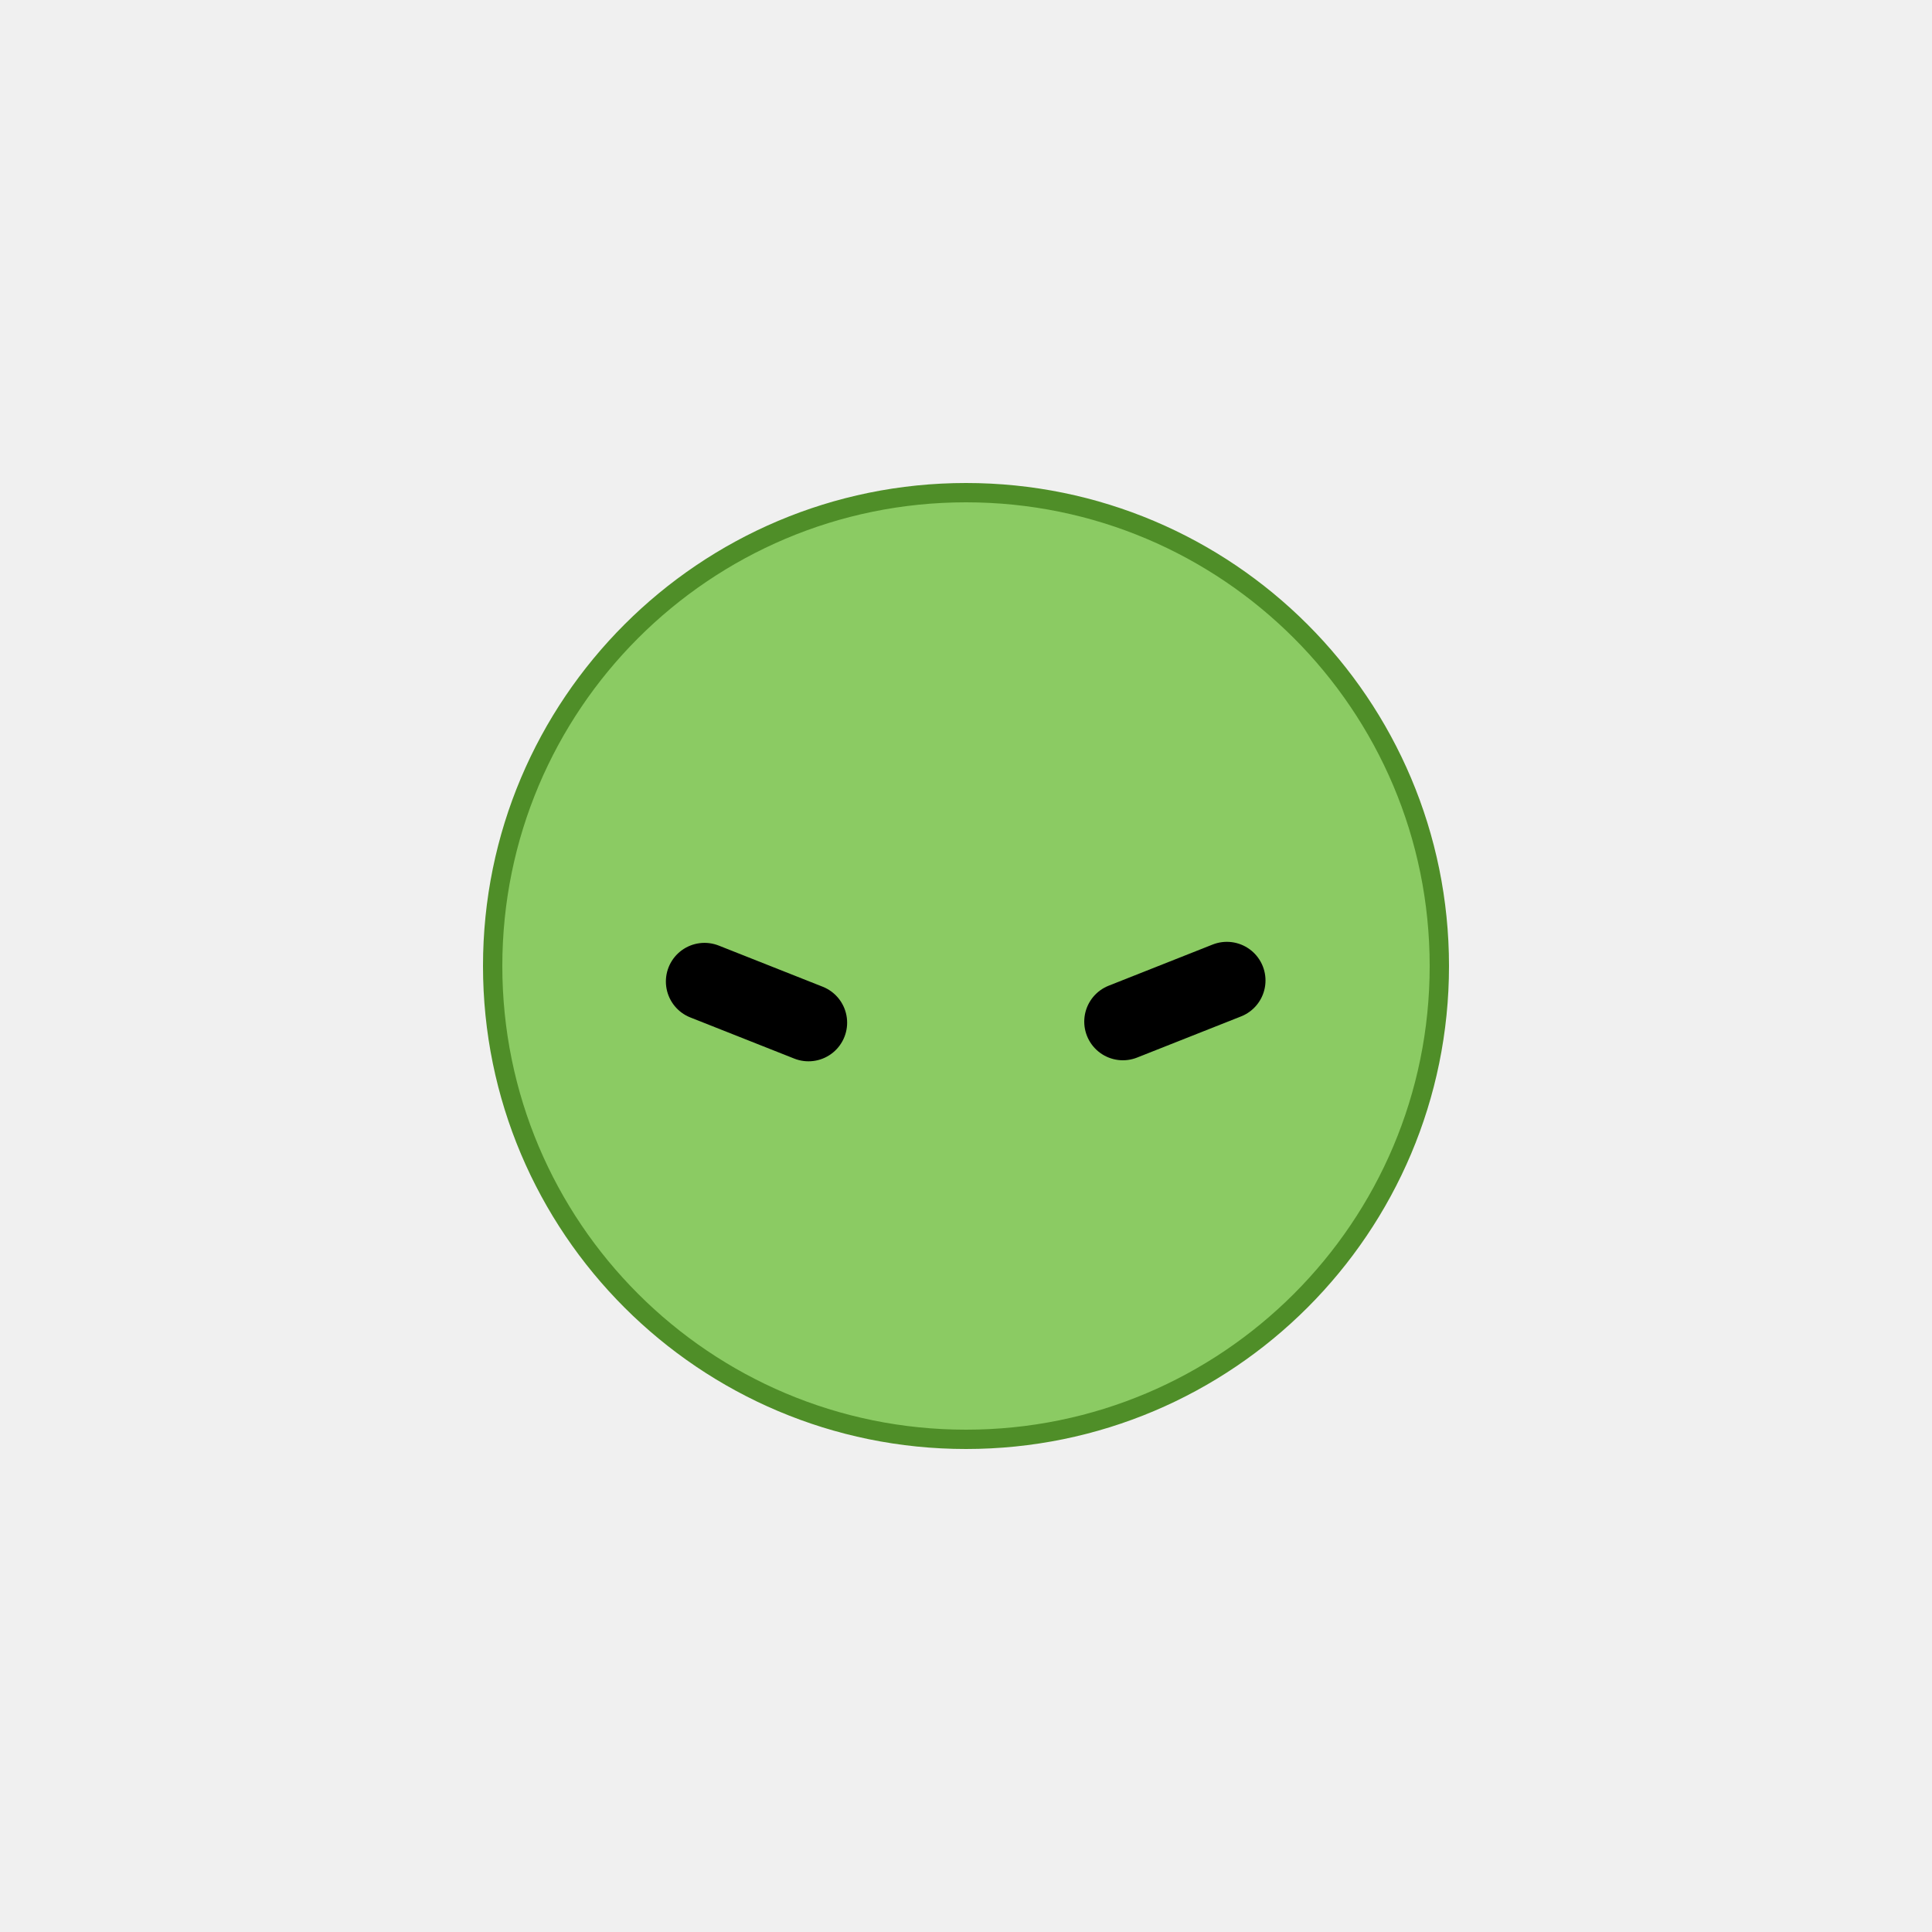
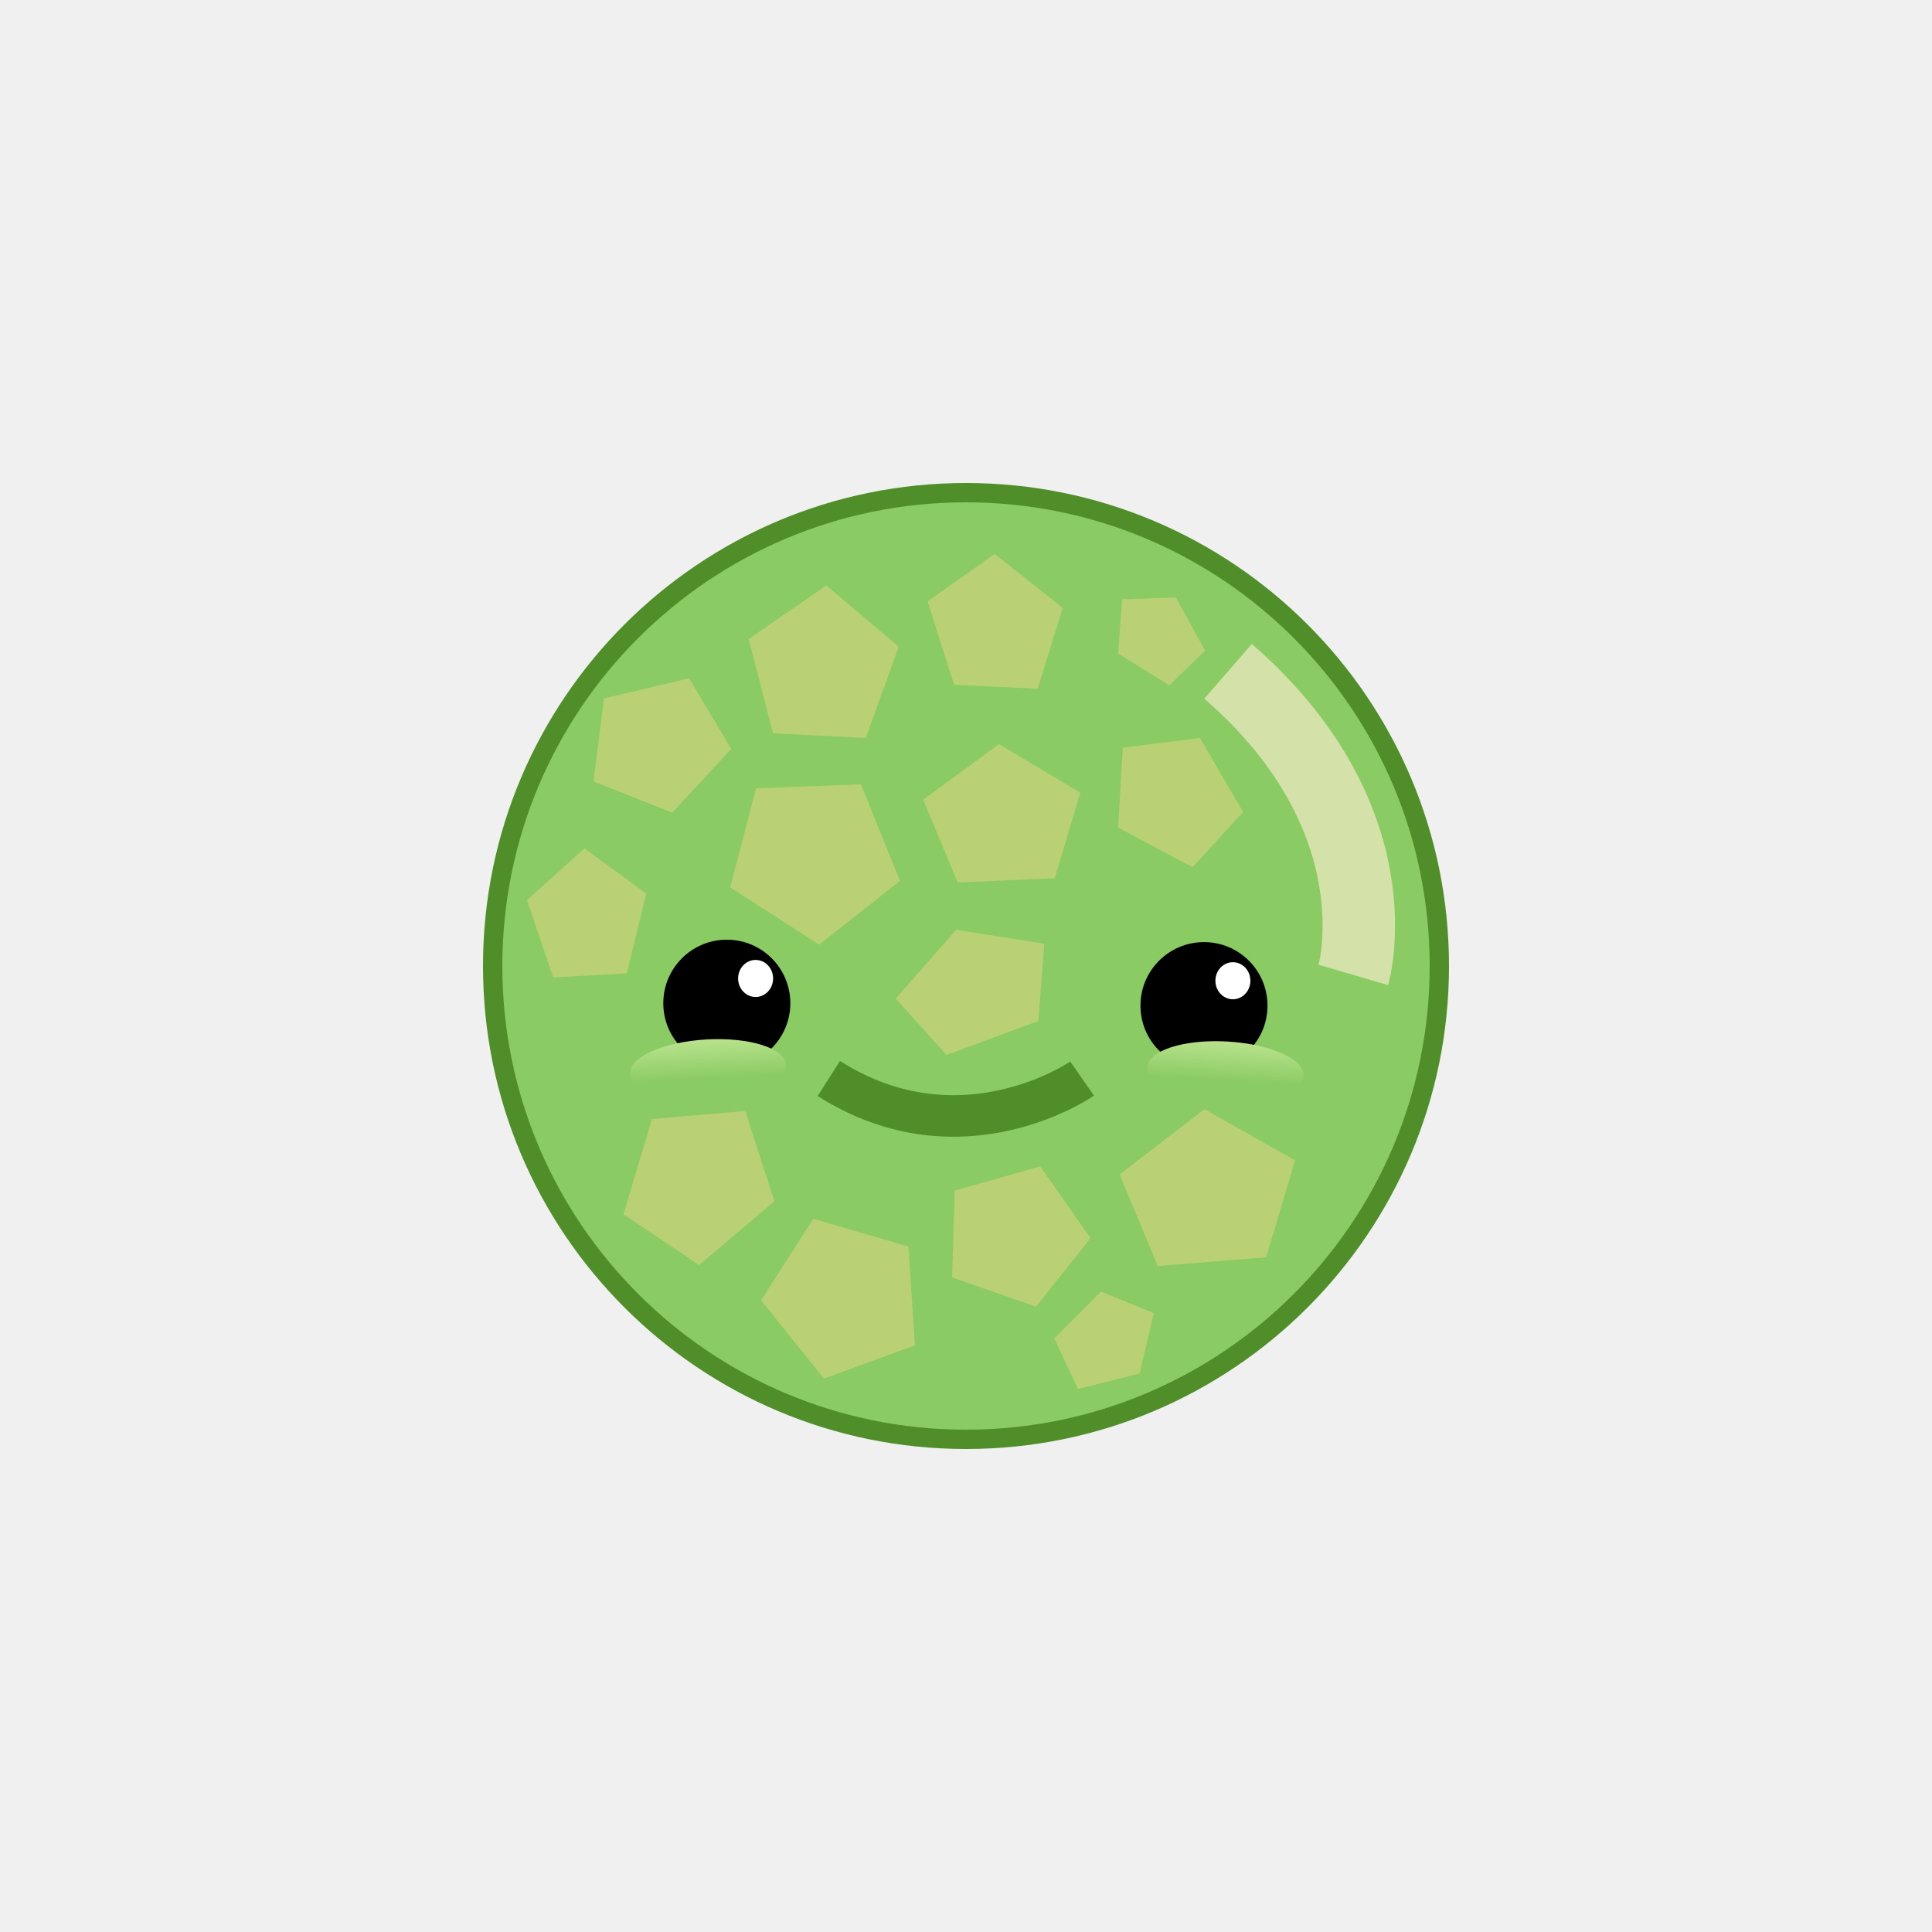
- <svg xmlns="http://www.w3.org/2000/svg" width="200" height="200" viewBox="0 0 200 200" version="1.1" id="svg8">
-   <defs id="defs2" />
+ <svg xmlns="http://www.w3.org/2000/svg" xmlns:xlink="http://www.w3.org/1999/xlink" width="200" height="200" viewBox="0 0 200 200" version="1.1" id="svg8">
+   <defs id="defs2">
+     <linearGradient id="linearGradient4">
+       <stop style="stop-color:#8bcb63;stop-opacity:1;" offset="0.439" id="stop4" />
+       <stop style="stop-color:#f0ffbf;stop-opacity:1;" offset="1" id="stop5" />
+     </linearGradient>
+     <linearGradient xlink:href="#linearGradient4" id="linearGradient5" x1="73.295" y1="119.212" x2="73.295" y2="103.018" gradientUnits="userSpaceOnUse" gradientTransform="translate(-6.454848,3.587141)" />
+     <linearGradient xlink:href="#linearGradient4" id="linearGradient6" gradientUnits="userSpaceOnUse" gradientTransform="translate(-206.3122,-7.655847)" x1="73.295" y1="119.212" x2="73.295" y2="103.018" />
+   </defs>
  <g id="layer1" />
  <g id="layer4" style="display:inline">
    <circle style="fill:#8bcb63;fill-opacity:1;stroke:#4f8e28;stroke-width:2;stroke-linecap:round;stroke-linejoin:round;stroke-miterlimit:4;stroke-dasharray:none;stroke-opacity:1;stop-color:#000000" id="path6415" cx="100" cy="100" r="49" />
  </g>
-   <g id="layer2" style="display:none;mix-blend-mode:normal">
-     <circle style="fill:#000000;fill-opacity:1;stroke:none;stroke-width:8;stroke-linecap:round;stroke-linejoin:round;stroke-miterlimit:4;stroke-dasharray:none;stroke-opacity:1" id="path1014-6" cx="120.636" cy="102.102" r="6.576" />
-     <circle style="display:inline;mix-blend-mode:normal;fill:#000000;fill-opacity:1;stroke:none;stroke-width:8;stroke-linecap:round;stroke-linejoin:round;stroke-miterlimit:4;stroke-dasharray:none;stroke-opacity:1" id="path1014-6-6" cx="77.24" cy="101.853" r="6.576" />
+   <g id="layer2" style="display:inline;mix-blend-mode:normal">
+     <circle style="fill:#000000;fill-opacity:1;stroke:none;stroke-width:8;stroke-linecap:round;stroke-linejoin:round;stroke-miterlimit:4;stroke-dasharray:none;stroke-opacity:1" id="path1014-6" cx="124.636" cy="104.102" r="6.576" />
+     <circle style="display:inline;mix-blend-mode:normal;fill:#000000;fill-opacity:1;stroke:none;stroke-width:8;stroke-linecap:round;stroke-linejoin:round;stroke-miterlimit:4;stroke-dasharray:none;stroke-opacity:1" id="path1014-6-6" cx="75.24" cy="103.853" r="6.576" />
+     <ellipse style="display:inline;mix-blend-mode:normal;fill:#ffffff;fill-opacity:1;stroke:none;stroke-width:6.521;stroke-miterlimit:2.8;stroke-dashoffset:2.917" id="path1" cx="78.22" cy="101.29" rx="1.811" ry="1.918" />
+     <ellipse style="display:inline;mix-blend-mode:normal;fill:#ffffff;fill-opacity:1;stroke:none;stroke-width:6.521;stroke-miterlimit:2.8;stroke-dashoffset:2.917" id="path1-7" cx="127.629" cy="101.526" rx="1.811" ry="1.918" />
+     <path style="fill:none;fill-opacity:1;stroke:#4f8e28;stroke-width:4.3;stroke-miterlimit:2.8;stroke-dasharray:none;stroke-dashoffset:2.917;stroke-opacity:1" d="m 85.799,111.644 c 13.711,8.725 26.221,0.009 26.221,0.009" id="path2" />
+     <ellipse style="fill:url(#linearGradient5);stroke:none;stroke-width:4.3;stroke-miterlimit:2.8;stroke-dasharray:none;stroke-dashoffset:2.917;stroke-opacity:1" id="path3" cx="66.841" cy="114.702" rx="8.097" ry="3.089" transform="rotate(-3.280828)" />
+     <ellipse style="display:inline;mix-blend-mode:normal;fill:url(#linearGradient6);stroke:none;stroke-width:4.3;stroke-miterlimit:2.8;stroke-dasharray:none;stroke-dashoffset:2.917;stroke-opacity:1" id="path3-6" cx="-133.017" cy="103.459" rx="8.097" ry="3.089" transform="matrix(-0.998361,-0.05722997,-0.05722997,0.998361,0,0)" />
+     <path style="fill:#b9d075;fill-opacity:1;stroke:none;stroke-width:4.3;stroke-miterlimit:2.8;stroke-dasharray:none;stroke-dashoffset:2.917;stroke-opacity:1" id="path6" d="m 69.278,87.532 -8.953,-0.433 -2.355,-8.649 7.498,-4.912 6.989,5.613 z" transform="matrix(0.9285392,0.3168814,-0.3775775,0.9073171,38.31177,-17.24705)" />
+     <path style="display:inline;mix-blend-mode:normal;fill:#b9d075;fill-opacity:1;stroke:none;stroke-width:4.3;stroke-miterlimit:2.8;stroke-dasharray:none;stroke-dashoffset:2.917;stroke-opacity:1" id="path6-38" d="m 69.278,87.532 -8.953,-0.433 -2.355,-8.649 7.498,-4.912 6.989,5.613 z" transform="matrix(0.2448195,-0.9500854,0.9335753,0.306963,11.33731,101.8804)" />
+     <path style="display:inline;mix-blend-mode:normal;fill:#b9d075;fill-opacity:1;stroke:none;stroke-width:4.3;stroke-miterlimit:2.8;stroke-dasharray:none;stroke-dashoffset:2.917;stroke-opacity:1" id="path6-81" d="m 69.278,87.532 -8.953,-0.433 -2.355,-8.649 7.498,-4.912 6.989,5.613 z" transform="matrix(0.707437,-0.2132395,0.09257474,0.663581,60.8604,98.8621)" />
+     <path style="display:inline;mix-blend-mode:normal;fill:#b9d075;fill-opacity:1;stroke:none;stroke-width:4.3;stroke-miterlimit:2.8;stroke-dasharray:none;stroke-dashoffset:2.917;stroke-opacity:1" id="path6-81-4" d="m 69.278,87.532 -8.953,-0.433 -2.355,-8.649 7.498,-4.912 6.989,5.613 z" transform="matrix(-0.5796884,-0.3921104,-0.268977,0.5222234,179.4519,49.1138)" />
+     <path style="display:inline;mix-blend-mode:normal;fill:#b9d075;fill-opacity:1;stroke:none;stroke-width:4.3;stroke-miterlimit:2.8;stroke-dasharray:none;stroke-dashoffset:2.917;stroke-opacity:1" id="path6-3" d="m 69.278,87.532 -8.953,-0.433 -2.355,-8.649 7.498,-4.912 6.989,5.613 z" transform="matrix(0.01983351,1.00241,-1.029392,0.01797849,187.2901,61.22073)" />
+     <path style="display:inline;mix-blend-mode:normal;fill:#b9d075;fill-opacity:1;stroke:none;stroke-width:4.3;stroke-miterlimit:2.8;stroke-dasharray:none;stroke-dashoffset:2.917;stroke-opacity:1" id="path6-4" d="m 69.278,87.532 -8.953,-0.433 -2.355,-8.649 7.498,-4.912 6.989,5.613 z" transform="matrix(1.072629,0,0,1.128701,15.31885,-22.39788)" />
+     <path style="display:inline;mix-blend-mode:normal;fill:#b9d075;fill-opacity:1;stroke:none;stroke-width:4.3;stroke-miterlimit:2.8;stroke-dasharray:none;stroke-dashoffset:2.917;stroke-opacity:1" id="path6-55" d="m 69.278,87.532 -8.953,-0.433 -2.355,-8.649 7.498,-4.912 6.989,5.613 z" transform="matrix(-0.2412646,1.159052,-1.190276,-0.2675932,196.4923,34.99259)" />
+     <path style="display:inline;mix-blend-mode:normal;fill:#b9d075;fill-opacity:1;stroke:none;stroke-width:4.3;stroke-miterlimit:2.8;stroke-dasharray:none;stroke-dashoffset:2.917;stroke-opacity:1" id="path6-55-8" d="m 69.278,87.532 -8.953,-0.433 -2.355,-8.649 7.498,-4.912 6.989,5.613 z" transform="matrix(0.6300469,0.6208391,-0.8954471,0.6536032,132.7096,8.985586)" />
+     <path style="display:inline;mix-blend-mode:normal;fill:#b9d075;fill-opacity:1;stroke:none;stroke-width:4.3;stroke-miterlimit:2.8;stroke-dasharray:none;stroke-dashoffset:2.917;stroke-opacity:1" id="path6-55-7" d="m 69.278,87.532 -8.953,-0.433 -2.355,-8.649 7.498,-4.912 6.989,5.613 z" transform="matrix(1.24827,-0.1556472,0.1166167,1.138232,34.3899,41.30836)" />
+     <path style="display:inline;mix-blend-mode:normal;fill:#b9d075;fill-opacity:1;stroke:none;stroke-width:4.3;stroke-miterlimit:2.8;stroke-dasharray:none;stroke-dashoffset:2.917;stroke-opacity:1" id="path6-8" d="m 69.278,87.532 -8.953,-0.433 -2.355,-8.649 7.498,-4.912 6.989,5.613 z" transform="matrix(-0.8521137,0,0,0.9547448,116.2933,17.60933)" />
+     <path style="display:inline;mix-blend-mode:normal;fill:#b9d075;fill-opacity:1;stroke:none;stroke-width:4.3;stroke-miterlimit:2.8;stroke-dasharray:none;stroke-dashoffset:2.917;stroke-opacity:1" id="path6-4-2" d="m 69.278,87.532 -8.953,-0.433 -2.355,-8.649 7.498,-4.912 6.989,5.613 z" transform="matrix(-1.123063,0,0,1.023511,176.9405,1.76401)" />
+     <path style="display:inline;mix-blend-mode:normal;fill:#b9d075;fill-opacity:1;stroke:none;stroke-width:4.3;stroke-miterlimit:2.8;stroke-dasharray:none;stroke-dashoffset:2.917;stroke-opacity:1" id="path6-4-8" d="m 69.278,87.532 -8.953,-0.433 -2.355,-8.649 7.498,-4.912 6.989,5.613 z" transform="matrix(-1.071073,0.3307062,0.3693783,1.092235,127.1542,24.19227)" />
+     <path style="display:inline;mix-blend-mode:normal;fill:#b9d075;fill-opacity:1;stroke:none;stroke-width:4.3;stroke-miterlimit:2.8;stroke-dasharray:none;stroke-dashoffset:2.917;stroke-opacity:1" id="path6-5-3" d="m 69.278,87.532 -8.953,-0.433 -2.355,-8.649 7.498,-4.912 6.989,5.613 z" transform="matrix(1.076396,-0.03890599,0.04743064,-1.129597,-1.577693,216.5743)" />
+     <path style="display:inline;mix-blend-mode:normal;fill:#b9d075;fill-opacity:1;stroke:none;stroke-width:4.3;stroke-miterlimit:2.8;stroke-dasharray:none;stroke-dashoffset:2.917;stroke-opacity:1" id="path6-55-0-8" d="m 69.278,87.532 -8.953,-0.433 -2.355,-8.649 7.498,-4.912 6.989,5.613 z" transform="matrix(0.09741582,-0.913298,-0.9168915,-0.2268127,189.7327,160.5223)" />
+     <path style="fill:none;fill-opacity:1;stroke:#d4e1a9;stroke-width:7.5;stroke-miterlimit:2.8;stroke-dasharray:none;stroke-dashoffset:2.917;stroke-opacity:1" d="m 127.132,69.497 c 17.673,15.354 12.963,31.428 12.963,31.428" id="path4" />
  </g>
-   <g id="layer3" style="display:inline;mix-blend-mode:normal">
+   <g id="layer3" style="display:none;mix-blend-mode:normal">
    <path style="fill:none;stroke:#000000;stroke-width:8;stroke-linecap:round;stroke-linejoin:miter;stroke-miterlimit:4;stroke-dasharray:none;stroke-opacity:1" d="m 72.932,101.605 10.763,4.261" id="path930" />
    <path style="fill:none;stroke:#000000;stroke-width:8;stroke-linecap:round;stroke-linejoin:miter;stroke-miterlimit:4;stroke-dasharray:none;stroke-opacity:1" d="m 127.004,101.498 -10.763,4.261" id="path930-3" />
  </g>
</svg>
